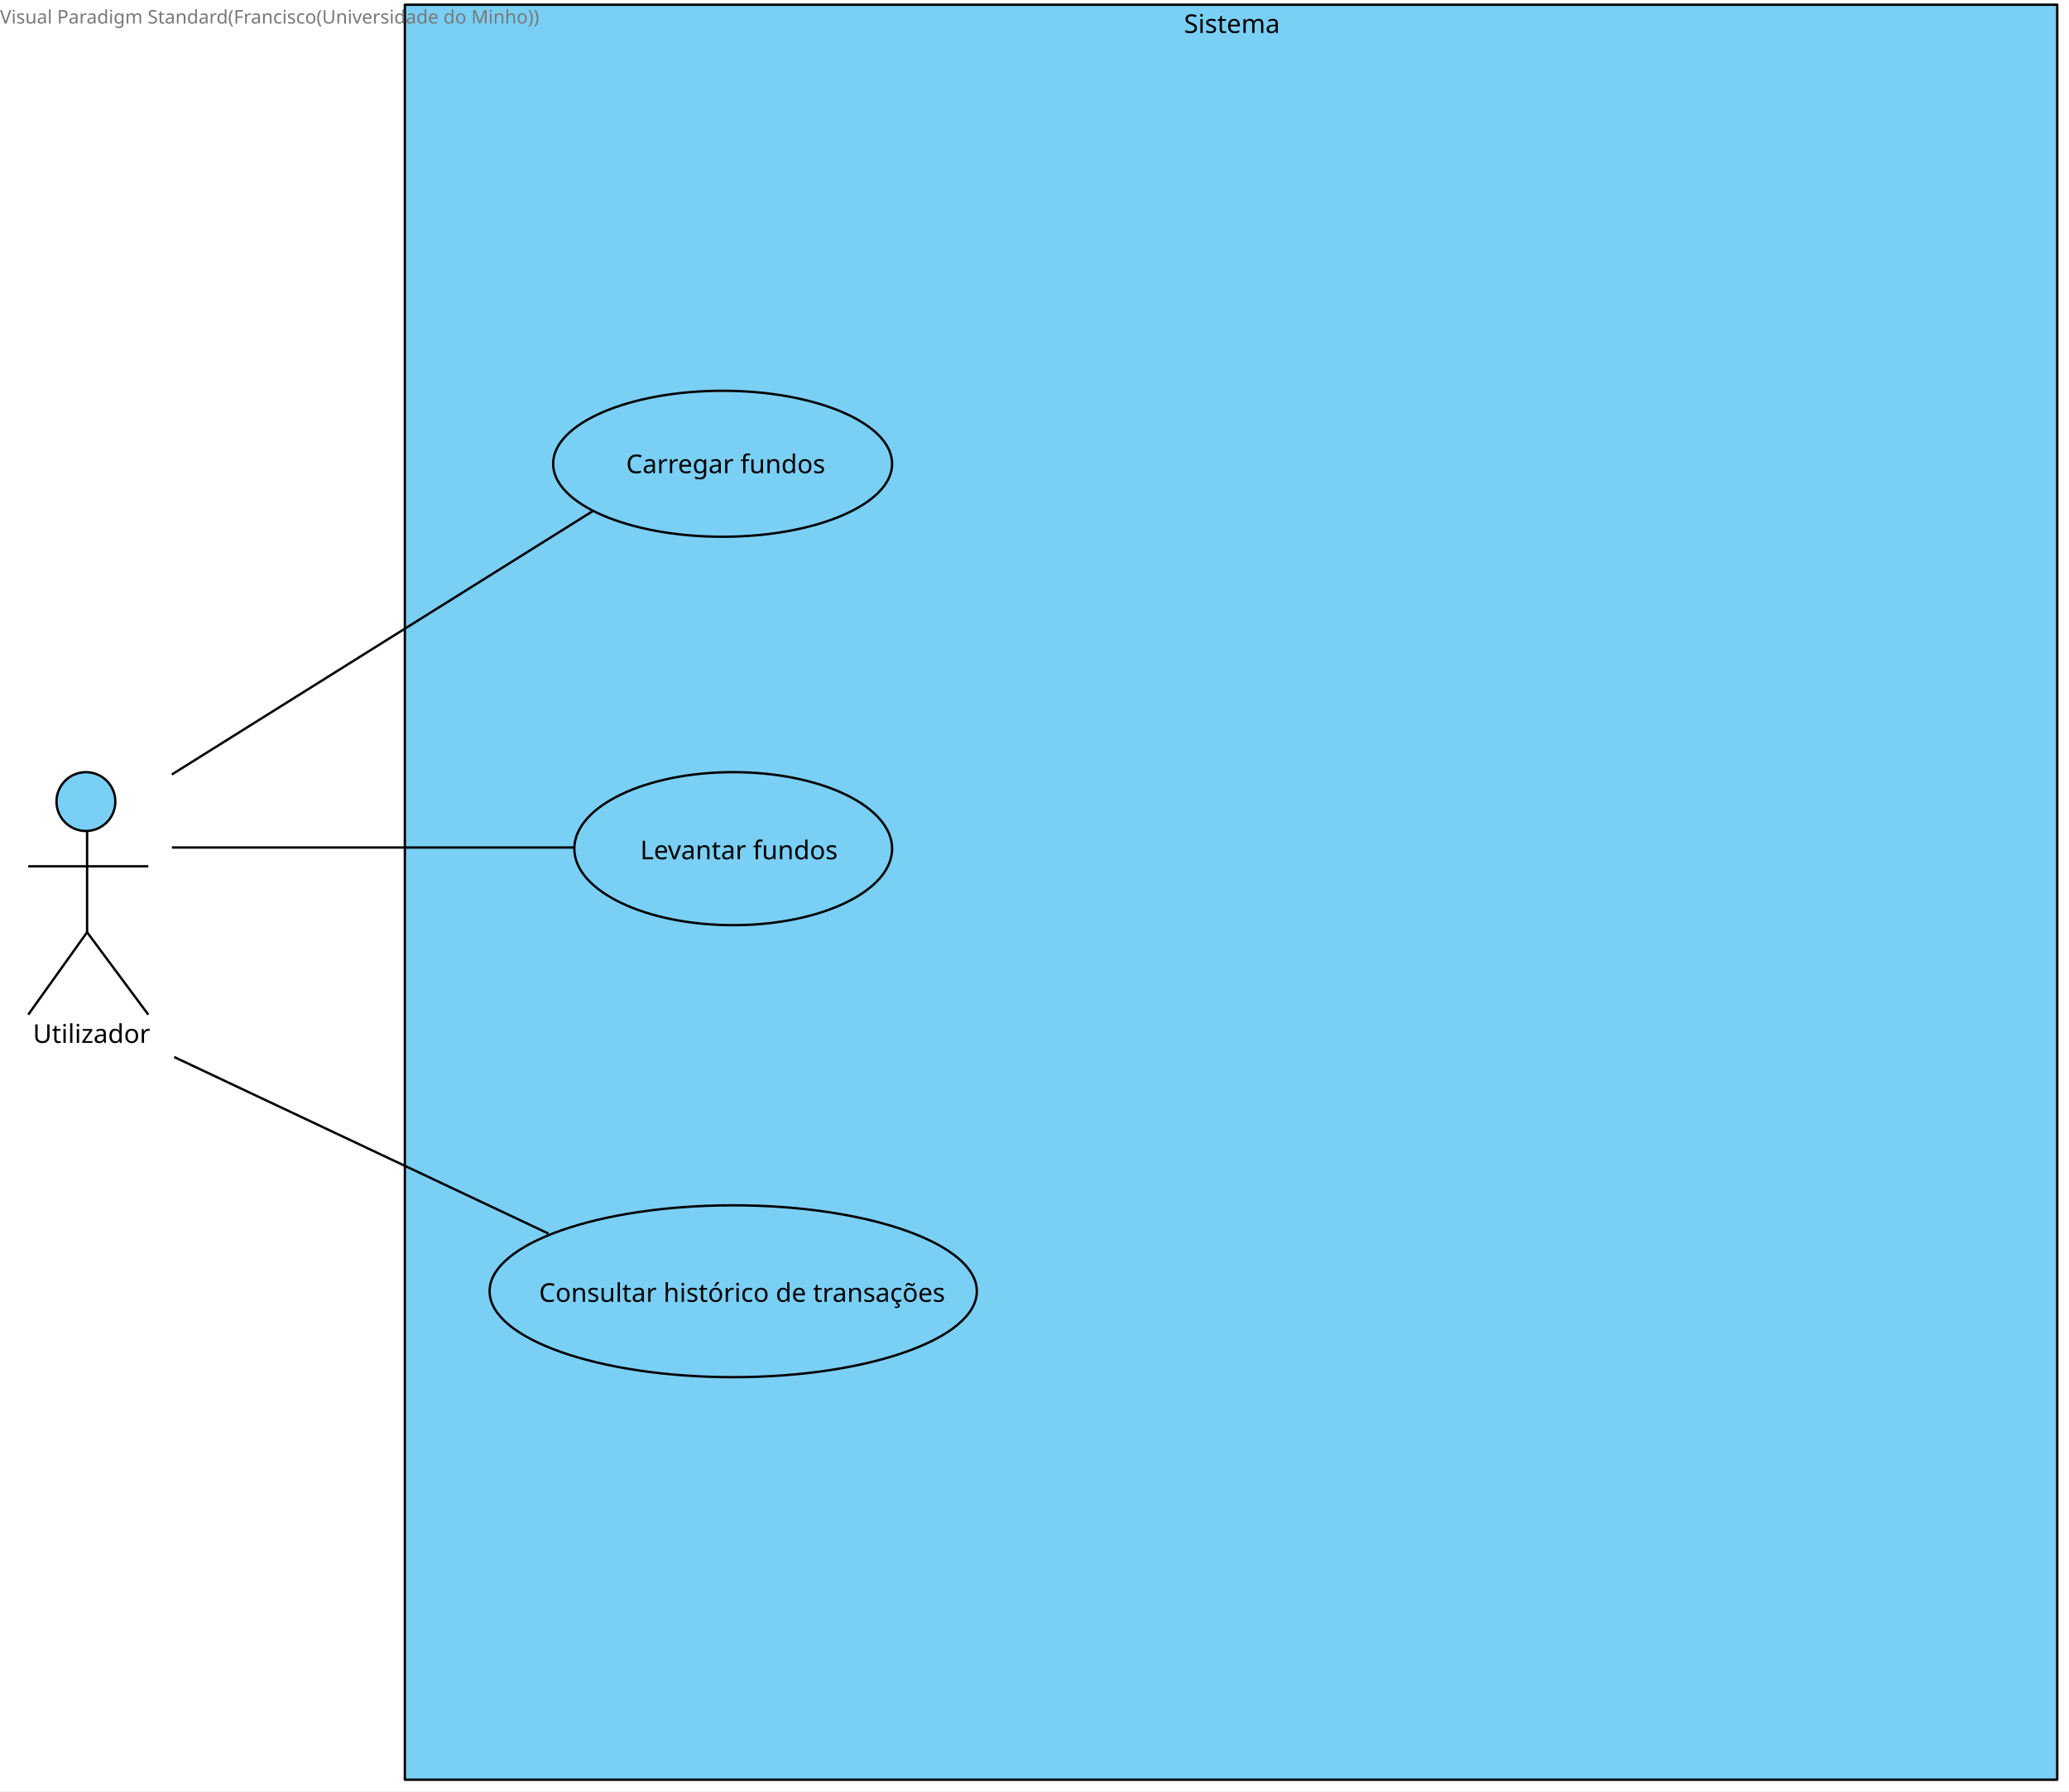
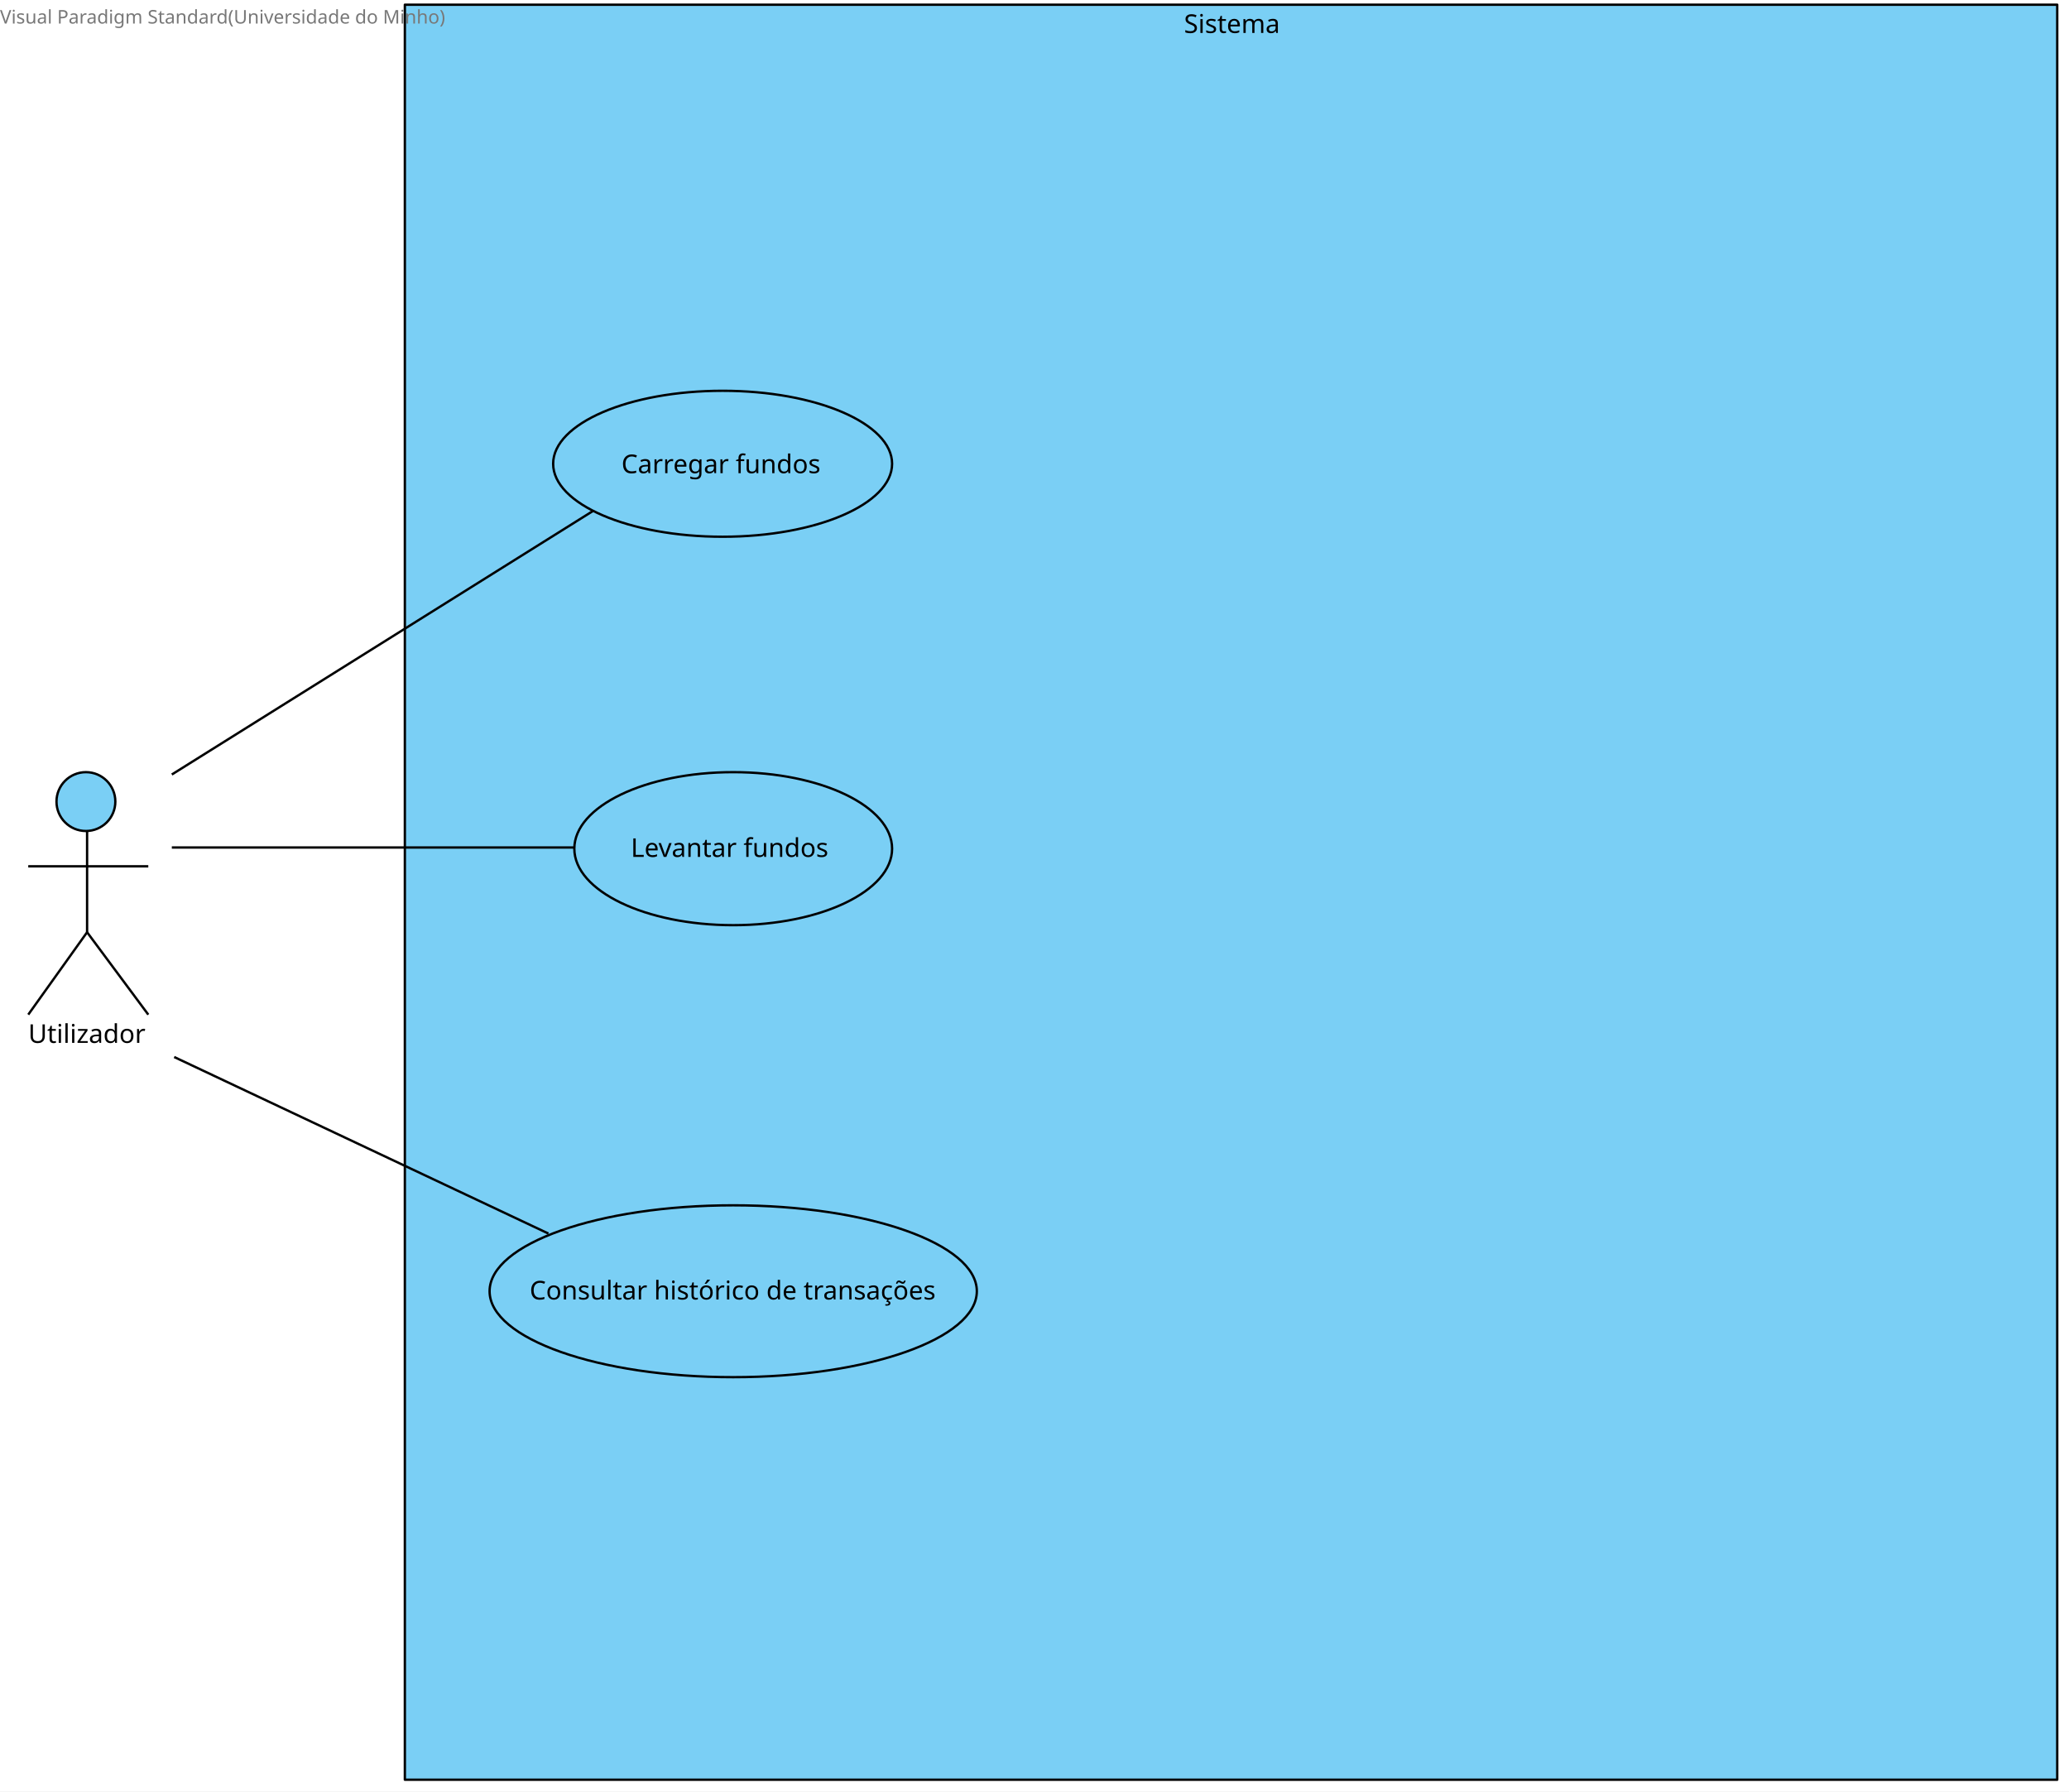
<svg xmlns="http://www.w3.org/2000/svg" fill-opacity="0" color-rendering="auto" color-interpolation="auto" text-rendering="auto" stroke="rgb(0,0,0)" stroke-linecap="square" width="879" stroke-miterlimit="10" shape-rendering="auto" stroke-opacity="0" fill="rgb(0,0,0)" stroke-dasharray="none" font-weight="normal" stroke-width="1" height="761" font-family="'Dialog'" font-style="normal" stroke-linejoin="miter" font-size="12px" stroke-dashoffset="0" image-rendering="auto">
  <defs id="genericDefs" />
  <g>
    <defs id="defs1">
      <clipPath clipPathUnits="userSpaceOnUse" id="clipPath1">
        <path d="M-7 -7 L714 -7 L714 766 L-7 766 L-7 -7 Z" />
      </clipPath>
      <clipPath clipPathUnits="userSpaceOnUse" id="clipPath2">
        <path d="M0 0 L0 755 L703 755 L703 0 Z" />
      </clipPath>
      <clipPath clipPathUnits="userSpaceOnUse" id="clipPath3">
        <path d="M-7 -7 L82 -7 L82 114 L-7 114 L-7 -7 Z" />
      </clipPath>
      <clipPath clipPathUnits="userSpaceOnUse" id="clipPath4">
        <path d="M-7 -7 L155 -7 L155 73 L-7 73 L-7 -7 Z" />
      </clipPath>
      <clipPath clipPathUnits="userSpaceOnUse" id="clipPath5">
        <path d="M0 0 L0 62 L144 62 L144 0 Z" />
      </clipPath>
      <clipPath clipPathUnits="userSpaceOnUse" id="clipPath6">
        <path d="M-7 -7 L146 -7 L146 76 L-7 76 L-7 -7 Z" />
      </clipPath>
      <clipPath clipPathUnits="userSpaceOnUse" id="clipPath7">
        <path d="M0 0 L0 65 L135 65 L135 0 Z" />
      </clipPath>
      <clipPath clipPathUnits="userSpaceOnUse" id="clipPath8">
        <path d="M-7 -7 L218 -7 L218 84 L-7 84 L-7 -7 Z" />
      </clipPath>
      <clipPath clipPathUnits="userSpaceOnUse" id="clipPath9">
        <path d="M0 0 L0 73 L207 73 L207 0 Z" />
      </clipPath>
      <clipPath clipPathUnits="userSpaceOnUse" id="clipPath10">
        <path d="M-70 -16 L140 -16 L140 32 L-70 32 L-70 -16 Z" />
      </clipPath>
      <clipPath clipPathUnits="userSpaceOnUse" id="clipPath11">
        <path d="M0 0 L283 0 L283 216 L0 216 L0 0 Z" />
      </clipPath>
      <clipPath clipPathUnits="userSpaceOnUse" id="clipPath12">
        <path d="M0 0 L0 216 L283 216 L283 0 Z" />
      </clipPath>
      <clipPath clipPathUnits="userSpaceOnUse" id="clipPath13">
        <path d="M0 0 L275 0 L275 104 L0 104 L0 0 Z" />
      </clipPath>
      <clipPath clipPathUnits="userSpaceOnUse" id="clipPath14">
        <path d="M0 0 L0 104 L275 104 L275 0 Z" />
      </clipPath>
      <clipPath clipPathUnits="userSpaceOnUse" id="clipPath15">
        <path d="M0 0 L263 0 L263 179 L0 179 L0 0 Z" />
      </clipPath>
      <clipPath clipPathUnits="userSpaceOnUse" id="clipPath16">
        <path d="M0 0 L0 32 L48 32 L48 48 L0 48 L0 179 L263 179 L263 0 Z" />
      </clipPath>
    </defs>
    <g fill="white" text-rendering="geometricPrecision" fill-opacity="1" stroke-opacity="1" stroke="white">
      <rect x="0" width="879" height="761" y="0" stroke="none" />
    </g>
    <g font-size="11px" transform="translate(172,2)" fill-opacity="1" fill="rgb(122,207,245)" text-rendering="geometricPrecision" image-rendering="optimizeQuality" font-family="sans-serif" stroke="rgb(122,207,245)" stroke-opacity="1">
      <rect x="0" width="702" height="754" y="0" clip-path="url(#clipPath1)" stroke="none" />
    </g>
    <g stroke-linecap="butt" font-size="11px" transform="translate(172,2)" fill-opacity="1" fill="black" text-rendering="geometricPrecision" image-rendering="optimizeQuality" font-family="sans-serif" stroke-linejoin="round" stroke="black" stroke-opacity="1" stroke-miterlimit="0">
      <rect fill="none" x="0" width="702" height="754" y="0" clip-path="url(#clipPath1)" />
    </g>
    <g font-size="11px" transform="translate(172,2)" fill-opacity="1" fill="black" text-rendering="geometricPrecision" image-rendering="optimizeQuality" font-family="sans-serif" stroke="black" stroke-opacity="1">
      <text x="331" xml:space="preserve" y="12" clip-path="url(#clipPath2)" stroke="none">Sistema</text>
    </g>
    <g font-size="11px" transform="translate(2,328)" fill-opacity="1" fill="rgb(122,207,245)" text-rendering="geometricPrecision" image-rendering="optimizeQuality" font-family="sans-serif" stroke="rgb(122,207,245)" stroke-opacity="1">
      <circle r="12.5" clip-path="url(#clipPath3)" cx="34.5" cy="12.5" stroke="none" />
    </g>
    <g stroke-linecap="butt" font-size="11px" transform="translate(2,328)" fill-opacity="1" fill="black" text-rendering="geometricPrecision" image-rendering="optimizeQuality" font-family="sans-serif" stroke-linejoin="round" stroke="black" stroke-opacity="1" stroke-miterlimit="0">
      <circle fill="none" r="12.5" clip-path="url(#clipPath3)" cx="34.5" cy="12.5" />
      <line y2="68" fill="none" x1="35" clip-path="url(#clipPath3)" x2="35" y1="25" />
      <line y2="40" fill="none" x1="10" clip-path="url(#clipPath3)" x2="61" y1="40" />
      <line y2="103" fill="none" x1="35" clip-path="url(#clipPath3)" x2="10" y1="68" />
      <line y2="103" fill="none" x1="35" clip-path="url(#clipPath3)" x2="61" y1="68" />
    </g>
    <g font-size="11px" transform="translate(235,166)" fill-opacity="1" fill="rgb(122,207,245)" text-rendering="geometricPrecision" image-rendering="optimizeQuality" font-family="sans-serif" stroke="rgb(122,207,245)" stroke-opacity="1">
      <ellipse rx="72" ry="31" clip-path="url(#clipPath4)" cx="72" cy="31" stroke="none" />
    </g>
    <g stroke-linecap="butt" font-size="11px" transform="translate(235,166)" fill-opacity="1" fill="black" text-rendering="geometricPrecision" image-rendering="optimizeQuality" font-family="sans-serif" stroke-linejoin="round" stroke="black" stroke-opacity="1" stroke-miterlimit="0">
      <ellipse rx="72" fill="none" ry="31" clip-path="url(#clipPath4)" cx="72" cy="31" />
    </g>
    <g font-size="11px" transform="translate(235,166)" fill-opacity="1" fill="black" text-rendering="geometricPrecision" image-rendering="optimizeQuality" font-family="sans-serif" stroke="black" stroke-opacity="1">
-       <text x="31" xml:space="preserve" y="35" clip-path="url(#clipPath5)" stroke="none">Carregar fundos</text>
+       <text x="29" xml:space="preserve" y="35" clip-path="url(#clipPath5)" stroke="none">Carregar fundos</text>
    </g>
    <g font-size="11px" transform="translate(244,328)" fill-opacity="1" fill="rgb(122,207,245)" text-rendering="geometricPrecision" image-rendering="optimizeQuality" font-family="sans-serif" stroke="rgb(122,207,245)" stroke-opacity="1">
      <ellipse rx="67.5" ry="32.5" clip-path="url(#clipPath6)" cx="67.5" cy="32.5" stroke="none" />
    </g>
    <g stroke-linecap="butt" font-size="11px" transform="translate(244,328)" fill-opacity="1" fill="black" text-rendering="geometricPrecision" image-rendering="optimizeQuality" font-family="sans-serif" stroke-linejoin="round" stroke="black" stroke-opacity="1" stroke-miterlimit="0">
      <ellipse rx="67.5" fill="none" ry="32.5" clip-path="url(#clipPath6)" cx="67.5" cy="32.5" />
    </g>
    <g font-size="11px" transform="translate(244,328)" fill-opacity="1" fill="black" text-rendering="geometricPrecision" image-rendering="optimizeQuality" font-family="sans-serif" stroke="black" stroke-opacity="1">
-       <text x="28" xml:space="preserve" y="37" clip-path="url(#clipPath7)" stroke="none">Levantar fundos</text>
+       <text x="24" xml:space="preserve" y="36" clip-path="url(#clipPath7)" stroke="none">Levantar fundos</text>
    </g>
    <g font-size="11px" transform="translate(208,512)" fill-opacity="1" fill="rgb(122,207,245)" text-rendering="geometricPrecision" image-rendering="optimizeQuality" font-family="sans-serif" stroke="rgb(122,207,245)" stroke-opacity="1">
      <ellipse rx="103.5" ry="36.5" clip-path="url(#clipPath8)" cx="103.5" cy="36.5" stroke="none" />
    </g>
    <g stroke-linecap="butt" font-size="11px" transform="translate(208,512)" fill-opacity="1" fill="black" text-rendering="geometricPrecision" image-rendering="optimizeQuality" font-family="sans-serif" stroke-linejoin="round" stroke="black" stroke-opacity="1" stroke-miterlimit="0">
      <ellipse rx="103.5" fill="none" ry="36.5" clip-path="url(#clipPath8)" cx="103.5" cy="36.5" />
    </g>
    <g font-size="11px" transform="translate(208,512)" fill-opacity="1" fill="black" text-rendering="geometricPrecision" image-rendering="optimizeQuality" font-family="sans-serif" stroke="black" stroke-opacity="1">
-       <text x="21" xml:space="preserve" y="41" clip-path="url(#clipPath9)" stroke="none">Consultar histórico de transações</text>
+       <text x="17" xml:space="preserve" y="40" clip-path="url(#clipPath9)" stroke="none">Consultar histórico de transações</text>
    </g>
    <g font-size="11px" transform="translate(2,431)" fill-opacity="1" fill="black" text-rendering="geometricPrecision" image-rendering="optimizeQuality" font-family="sans-serif" stroke="black" stroke-opacity="1">
-       <text x="12" xml:space="preserve" y="12" clip-path="url(#clipPath10)" stroke="none">Utilizador</text>
+       <text x="10" xml:space="preserve" y="12" clip-path="url(#clipPath10)" stroke="none">Utilizador</text>
    </g>
    <g stroke-linecap="butt" font-size="11px" transform="translate(23,167)" fill-opacity="1" fill="black" text-rendering="geometricPrecision" image-rendering="optimizeQuality" font-family="sans-serif" stroke-linejoin="round" stroke="black" stroke-opacity="1">
      <line y2="50" fill="none" x1="50" clip-path="url(#clipPath12)" x2="229" y1="162" />
    </g>
    <g stroke-linecap="butt" font-size="11px" transform="translate(23,310)" fill-opacity="1" fill="black" text-rendering="geometricPrecision" image-rendering="optimizeQuality" font-family="sans-serif" stroke-linejoin="round" stroke="black" stroke-opacity="1">
      <line y2="50" fill="none" x1="50" clip-path="url(#clipPath14)" x2="221" y1="50" />
    </g>
    <g stroke-linecap="butt" font-size="11px" transform="translate(24,399)" fill-opacity="1" fill="black" text-rendering="geometricPrecision" image-rendering="optimizeQuality" font-family="sans-serif" stroke-linejoin="round" stroke="black" stroke-opacity="1">
      <line y2="125" fill="none" x1="50" clip-path="url(#clipPath16)" x2="209" y1="50" />
    </g>
    <g font-size="8px" fill-opacity="1" fill="rgb(120,120,120)" text-rendering="geometricPrecision" image-rendering="optimizeQuality" stroke="rgb(120,120,120)" stroke-opacity="1">
-       <text x="0" xml:space="preserve" y="10" stroke="none">Visual Paradigm Standard(Francisco(Universidade do Minho))</text>
+       <text x="0" xml:space="preserve" y="10" stroke="none">Visual Paradigm Standard(Universidade do Minho)</text>
    </g>
  </g>
</svg>
